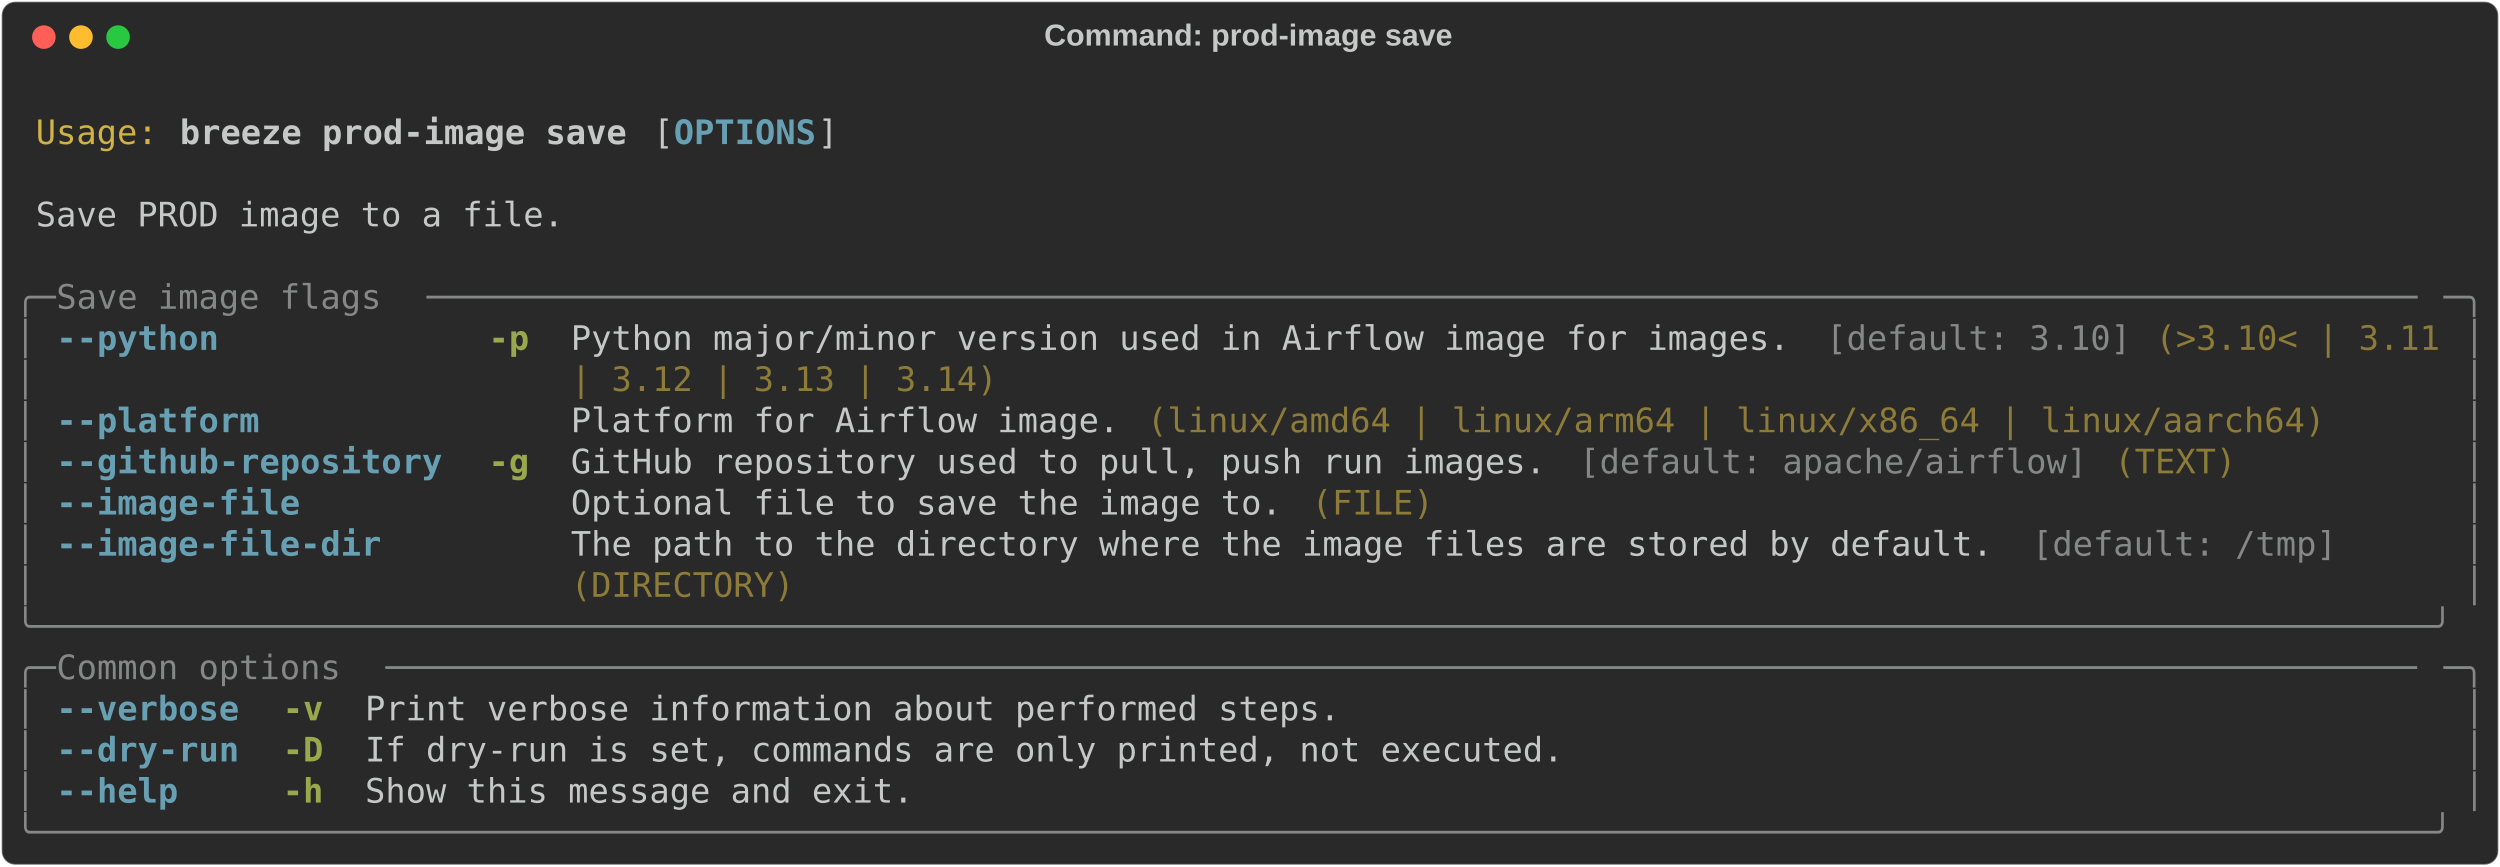
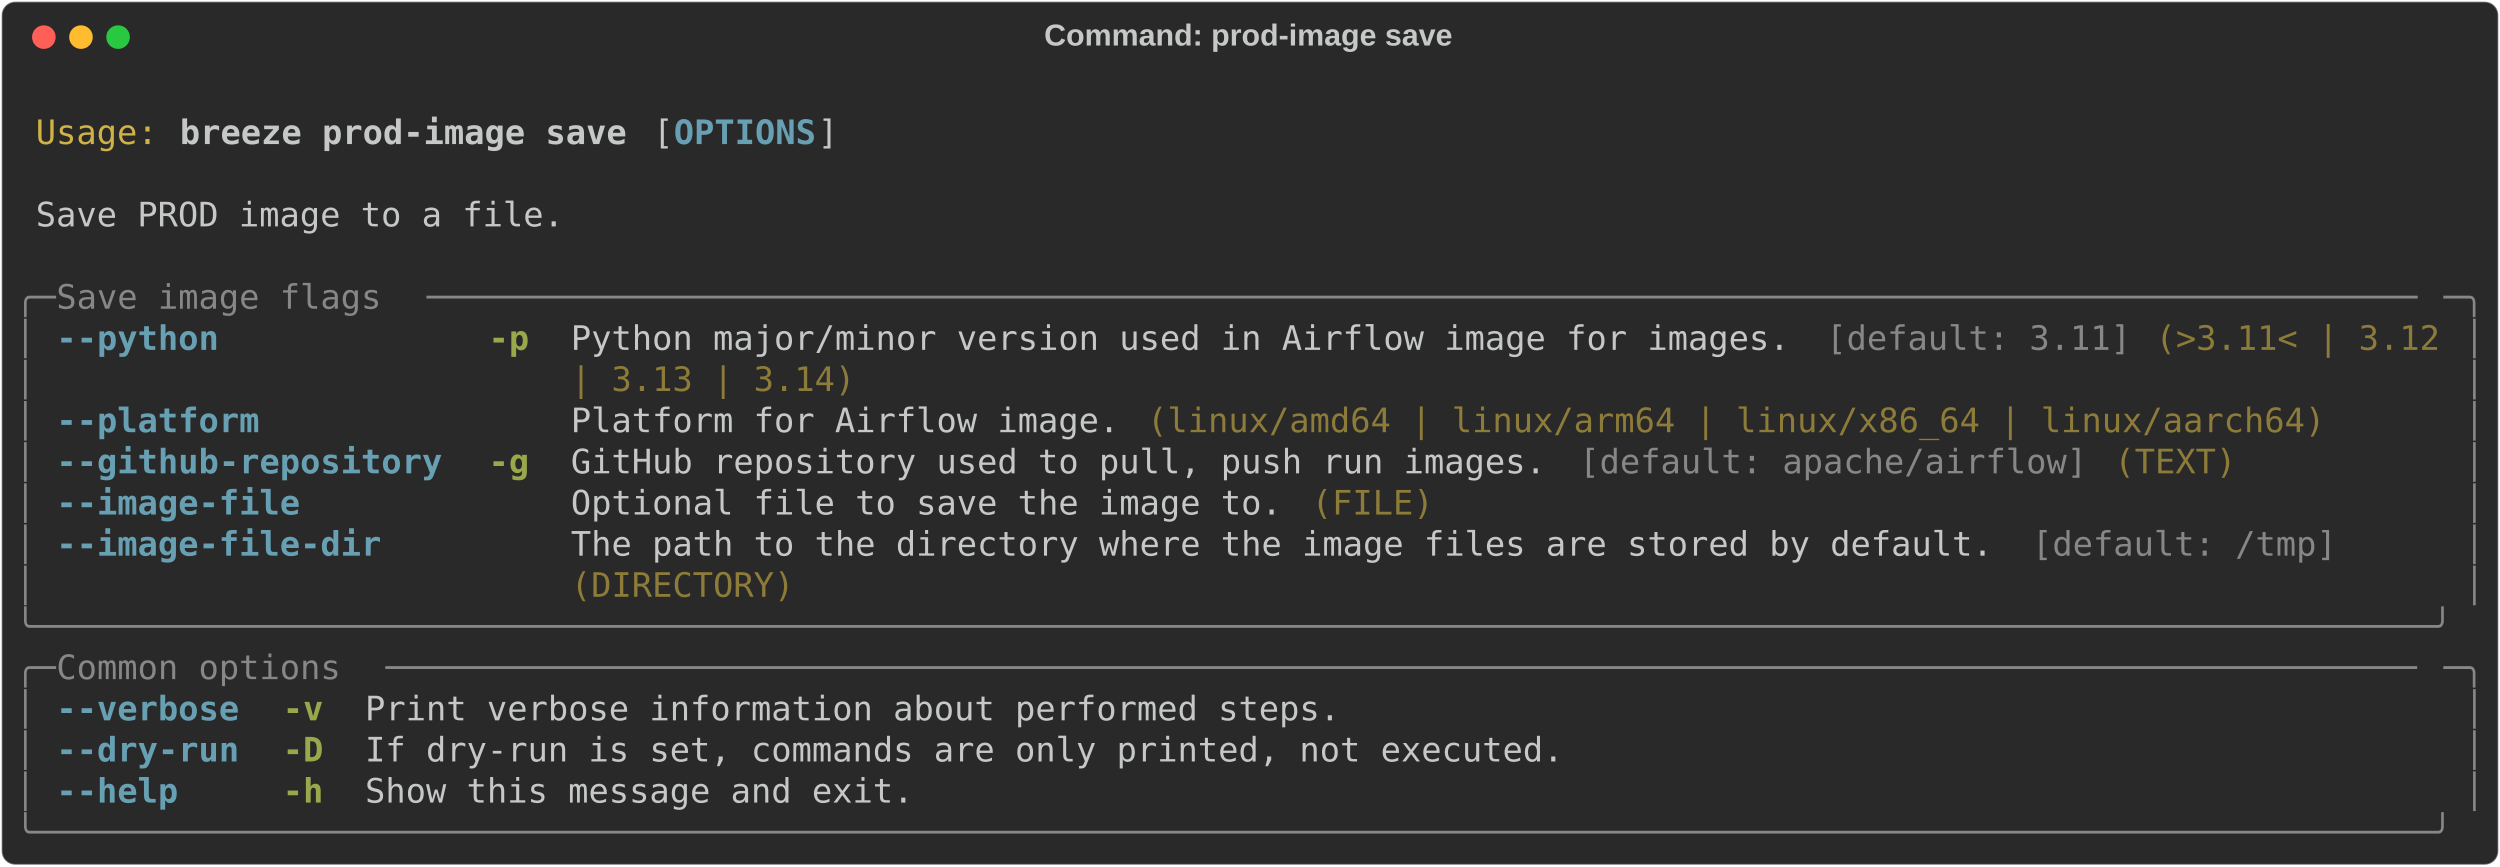
<svg xmlns="http://www.w3.org/2000/svg" class="rich-terminal" viewBox="0 0 1482 513.6">
  <style>

    @font-face {
        font-family: "Fira Code";
        src: local("FiraCode-Regular"),
                url("https://cdnjs.cloudflare.com/ajax/libs/firacode/6.2.0/woff2/FiraCode-Regular.woff2") format("woff2"),
                url("https://cdnjs.cloudflare.com/ajax/libs/firacode/6.2.0/woff/FiraCode-Regular.woff") format("woff");
        font-style: normal;
        font-weight: 400;
    }
    @font-face {
        font-family: "Fira Code";
        src: local("FiraCode-Bold"),
                url("https://cdnjs.cloudflare.com/ajax/libs/firacode/6.2.0/woff2/FiraCode-Bold.woff2") format("woff2"),
                url("https://cdnjs.cloudflare.com/ajax/libs/firacode/6.2.0/woff/FiraCode-Bold.woff") format("woff");
        font-style: bold;
        font-weight: 700;
    }

    .breeze-prod-image-save-matrix {
        font-family: Fira Code, monospace;
        font-size: 20px;
        line-height: 24.4px;
        font-variant-east-asian: full-width;
    }

    .breeze-prod-image-save-title {
        font-size: 18px;
        font-weight: bold;
        font-family: arial;
    }

    .breeze-prod-image-save-r1 { fill: #c5c8c6 }
.breeze-prod-image-save-r2 { fill: #d0b344 }
.breeze-prod-image-save-r3 { fill: #c5c8c6;font-weight: bold }
.breeze-prod-image-save-r4 { fill: #68a0b3;font-weight: bold }
.breeze-prod-image-save-r5 { fill: #868887 }
.breeze-prod-image-save-r6 { fill: #98a84b;font-weight: bold }
.breeze-prod-image-save-r7 { fill: #8d7b39 }
    </style>
  <defs>
    <clipPath id="breeze-prod-image-save-clip-terminal">
      <rect x="0" y="0" width="1463.0" height="462.6" />
    </clipPath>
    <clipPath id="breeze-prod-image-save-line-0">
      <rect x="0" y="1.5" width="1464" height="24.65" />
    </clipPath>
    <clipPath id="breeze-prod-image-save-line-1">
      <rect x="0" y="25.9" width="1464" height="24.65" />
    </clipPath>
    <clipPath id="breeze-prod-image-save-line-2">
      <rect x="0" y="50.3" width="1464" height="24.65" />
    </clipPath>
    <clipPath id="breeze-prod-image-save-line-3">
      <rect x="0" y="74.7" width="1464" height="24.65" />
    </clipPath>
    <clipPath id="breeze-prod-image-save-line-4">
      <rect x="0" y="99.1" width="1464" height="24.65" />
    </clipPath>
    <clipPath id="breeze-prod-image-save-line-5">
      <rect x="0" y="123.5" width="1464" height="24.65" />
    </clipPath>
    <clipPath id="breeze-prod-image-save-line-6">
      <rect x="0" y="147.9" width="1464" height="24.65" />
    </clipPath>
    <clipPath id="breeze-prod-image-save-line-7">
      <rect x="0" y="172.3" width="1464" height="24.65" />
    </clipPath>
    <clipPath id="breeze-prod-image-save-line-8">
      <rect x="0" y="196.7" width="1464" height="24.65" />
    </clipPath>
    <clipPath id="breeze-prod-image-save-line-9">
      <rect x="0" y="221.1" width="1464" height="24.65" />
    </clipPath>
    <clipPath id="breeze-prod-image-save-line-10">
      <rect x="0" y="245.5" width="1464" height="24.65" />
    </clipPath>
    <clipPath id="breeze-prod-image-save-line-11">
      <rect x="0" y="269.9" width="1464" height="24.65" />
    </clipPath>
    <clipPath id="breeze-prod-image-save-line-12">
      <rect x="0" y="294.3" width="1464" height="24.65" />
    </clipPath>
    <clipPath id="breeze-prod-image-save-line-13">
      <rect x="0" y="318.7" width="1464" height="24.65" />
    </clipPath>
    <clipPath id="breeze-prod-image-save-line-14">
      <rect x="0" y="343.1" width="1464" height="24.65" />
    </clipPath>
    <clipPath id="breeze-prod-image-save-line-15">
      <rect x="0" y="367.5" width="1464" height="24.65" />
    </clipPath>
    <clipPath id="breeze-prod-image-save-line-16">
      <rect x="0" y="391.9" width="1464" height="24.65" />
    </clipPath>
    <clipPath id="breeze-prod-image-save-line-17">
      <rect x="0" y="416.3" width="1464" height="24.65" />
    </clipPath>
  </defs>
  <rect fill="#292929" stroke="rgba(255,255,255,0.35)" stroke-width="1" x="1" y="1" width="1480" height="511.6" rx="8" />
  <text class="breeze-prod-image-save-title" fill="#c5c8c6" text-anchor="middle" x="740" y="27">Command: prod-image save</text>
  <g transform="translate(26,22)">
    <circle cx="0" cy="0" r="7" fill="#ff5f57" />
    <circle cx="22" cy="0" r="7" fill="#febc2e" />
    <circle cx="44" cy="0" r="7" fill="#28c840" />
  </g>
  <g transform="translate(9, 41)" clip-path="url(#breeze-prod-image-save-clip-terminal)">
    <g class="breeze-prod-image-save-matrix">
      <text class="breeze-prod-image-save-r1" x="1464" y="20" textLength="12.2" clip-path="url(#breeze-prod-image-save-line-0)">
</text>
      <text class="breeze-prod-image-save-r2" x="12.2" y="44.4" textLength="73.2" clip-path="url(#breeze-prod-image-save-line-1)">Usage:</text>
      <text class="breeze-prod-image-save-r3" x="97.6" y="44.4" textLength="268.4" clip-path="url(#breeze-prod-image-save-line-1)">breeze prod-image save</text>
      <text class="breeze-prod-image-save-r1" x="378.2" y="44.4" textLength="12.2" clip-path="url(#breeze-prod-image-save-line-1)">[</text>
      <text class="breeze-prod-image-save-r4" x="390.4" y="44.4" textLength="85.4" clip-path="url(#breeze-prod-image-save-line-1)">OPTIONS</text>
      <text class="breeze-prod-image-save-r1" x="475.8" y="44.4" textLength="12.2" clip-path="url(#breeze-prod-image-save-line-1)">]</text>
      <text class="breeze-prod-image-save-r1" x="1464" y="44.4" textLength="12.2" clip-path="url(#breeze-prod-image-save-line-1)">
</text>
      <text class="breeze-prod-image-save-r1" x="1464" y="68.8" textLength="12.2" clip-path="url(#breeze-prod-image-save-line-2)">
</text>
      <text class="breeze-prod-image-save-r1" x="12.2" y="93.2" textLength="317.2" clip-path="url(#breeze-prod-image-save-line-3)">Save PROD image to a file.</text>
      <text class="breeze-prod-image-save-r1" x="1464" y="93.2" textLength="12.2" clip-path="url(#breeze-prod-image-save-line-3)">
</text>
      <text class="breeze-prod-image-save-r1" x="1464" y="117.6" textLength="12.2" clip-path="url(#breeze-prod-image-save-line-4)">
</text>
      <text class="breeze-prod-image-save-r5" x="0" y="142" textLength="24.4" clip-path="url(#breeze-prod-image-save-line-5)">╭─</text>
      <text class="breeze-prod-image-save-r5" x="24.4" y="142" textLength="219.6" clip-path="url(#breeze-prod-image-save-line-5)"> Save image flags </text>
      <text class="breeze-prod-image-save-r5" x="244" y="142" textLength="1195.6" clip-path="url(#breeze-prod-image-save-line-5)">──────────────────────────────────────────────────────────────────────────────────────────────────</text>
      <text class="breeze-prod-image-save-r5" x="1439.6" y="142" textLength="24.4" clip-path="url(#breeze-prod-image-save-line-5)">─╮</text>
      <text class="breeze-prod-image-save-r1" x="1464" y="142" textLength="12.2" clip-path="url(#breeze-prod-image-save-line-5)">
</text>
      <text class="breeze-prod-image-save-r5" x="0" y="166.4" textLength="12.2" clip-path="url(#breeze-prod-image-save-line-6)">│</text>
      <text class="breeze-prod-image-save-r4" x="24.4" y="166.4" textLength="231.8" clip-path="url(#breeze-prod-image-save-line-6)">--python           </text>
      <text class="breeze-prod-image-save-r6" x="280.6" y="166.4" textLength="24.4" clip-path="url(#breeze-prod-image-save-line-6)">-p</text>
      <text class="breeze-prod-image-save-r1" x="329.4" y="166.4" textLength="744.2" clip-path="url(#breeze-prod-image-save-line-6)">Python major/minor version used in Airflow image for images. </text>
-       <text class="breeze-prod-image-save-r5" x="1073.6" y="166.4" textLength="183" clip-path="url(#breeze-prod-image-save-line-6)">[default: 3.10]</text>
-       <text class="breeze-prod-image-save-r7" x="1268.8" y="166.4" textLength="170.8" clip-path="url(#breeze-prod-image-save-line-6)">(&gt;3.10&lt; | 3.11</text>
+       <text class="breeze-prod-image-save-r5" x="1073.6" y="166.4" textLength="183" clip-path="url(#breeze-prod-image-save-line-6)">[default: 3.11]</text>
+       <text class="breeze-prod-image-save-r7" x="1268.8" y="166.4" textLength="170.8" clip-path="url(#breeze-prod-image-save-line-6)">(&gt;3.11&lt; | 3.12</text>
      <text class="breeze-prod-image-save-r5" x="1451.8" y="166.4" textLength="12.2" clip-path="url(#breeze-prod-image-save-line-6)">│</text>
      <text class="breeze-prod-image-save-r1" x="1464" y="166.4" textLength="12.2" clip-path="url(#breeze-prod-image-save-line-6)">
</text>
      <text class="breeze-prod-image-save-r5" x="0" y="190.8" textLength="12.2" clip-path="url(#breeze-prod-image-save-line-7)">│</text>
-       <text class="breeze-prod-image-save-r7" x="329.4" y="190.8" textLength="256.2" clip-path="url(#breeze-prod-image-save-line-7)">| 3.12 | 3.13 | 3.14)</text>
+       <text class="breeze-prod-image-save-r7" x="329.4" y="190.8" textLength="170.8" clip-path="url(#breeze-prod-image-save-line-7)">| 3.13 | 3.14)</text>
      <text class="breeze-prod-image-save-r5" x="1451.8" y="190.8" textLength="12.2" clip-path="url(#breeze-prod-image-save-line-7)">│</text>
      <text class="breeze-prod-image-save-r1" x="1464" y="190.8" textLength="12.2" clip-path="url(#breeze-prod-image-save-line-7)">
</text>
      <text class="breeze-prod-image-save-r5" x="0" y="215.2" textLength="12.2" clip-path="url(#breeze-prod-image-save-line-8)">│</text>
      <text class="breeze-prod-image-save-r4" x="24.4" y="215.2" textLength="231.8" clip-path="url(#breeze-prod-image-save-line-8)">--platform         </text>
      <text class="breeze-prod-image-save-r1" x="329.4" y="215.2" textLength="341.6" clip-path="url(#breeze-prod-image-save-line-8)">Platform for Airflow image. </text>
      <text class="breeze-prod-image-save-r7" x="671" y="215.2" textLength="707.6" clip-path="url(#breeze-prod-image-save-line-8)">(linux/amd64 | linux/arm64 | linux/x86_64 | linux/aarch64)</text>
      <text class="breeze-prod-image-save-r5" x="1451.8" y="215.2" textLength="12.2" clip-path="url(#breeze-prod-image-save-line-8)">│</text>
      <text class="breeze-prod-image-save-r1" x="1464" y="215.2" textLength="12.2" clip-path="url(#breeze-prod-image-save-line-8)">
</text>
      <text class="breeze-prod-image-save-r5" x="0" y="239.6" textLength="12.2" clip-path="url(#breeze-prod-image-save-line-9)">│</text>
      <text class="breeze-prod-image-save-r4" x="24.4" y="239.6" textLength="231.8" clip-path="url(#breeze-prod-image-save-line-9)">--github-repository</text>
      <text class="breeze-prod-image-save-r6" x="280.6" y="239.6" textLength="24.4" clip-path="url(#breeze-prod-image-save-line-9)">-g</text>
      <text class="breeze-prod-image-save-r1" x="329.4" y="239.6" textLength="597.8" clip-path="url(#breeze-prod-image-save-line-9)">GitHub repository used to pull, push run images. </text>
      <text class="breeze-prod-image-save-r5" x="927.2" y="239.6" textLength="305" clip-path="url(#breeze-prod-image-save-line-9)">[default: apache/airflow]</text>
      <text class="breeze-prod-image-save-r7" x="1244.4" y="239.6" textLength="73.2" clip-path="url(#breeze-prod-image-save-line-9)">(TEXT)</text>
      <text class="breeze-prod-image-save-r5" x="1451.8" y="239.6" textLength="12.2" clip-path="url(#breeze-prod-image-save-line-9)">│</text>
      <text class="breeze-prod-image-save-r1" x="1464" y="239.6" textLength="12.2" clip-path="url(#breeze-prod-image-save-line-9)">
</text>
      <text class="breeze-prod-image-save-r5" x="0" y="264" textLength="12.2" clip-path="url(#breeze-prod-image-save-line-10)">│</text>
      <text class="breeze-prod-image-save-r4" x="24.4" y="264" textLength="231.8" clip-path="url(#breeze-prod-image-save-line-10)">--image-file       </text>
      <text class="breeze-prod-image-save-r1" x="329.4" y="264" textLength="439.2" clip-path="url(#breeze-prod-image-save-line-10)">Optional file to save the image to. </text>
      <text class="breeze-prod-image-save-r7" x="768.6" y="264" textLength="73.2" clip-path="url(#breeze-prod-image-save-line-10)">(FILE)</text>
      <text class="breeze-prod-image-save-r5" x="1451.8" y="264" textLength="12.2" clip-path="url(#breeze-prod-image-save-line-10)">│</text>
      <text class="breeze-prod-image-save-r1" x="1464" y="264" textLength="12.2" clip-path="url(#breeze-prod-image-save-line-10)">
</text>
      <text class="breeze-prod-image-save-r5" x="0" y="288.4" textLength="12.2" clip-path="url(#breeze-prod-image-save-line-11)">│</text>
      <text class="breeze-prod-image-save-r4" x="24.4" y="288.4" textLength="231.8" clip-path="url(#breeze-prod-image-save-line-11)">--image-file-dir   </text>
      <text class="breeze-prod-image-save-r1" x="329.4" y="288.4" textLength="866.2" clip-path="url(#breeze-prod-image-save-line-11)">The path to the directory where the image files are stored by default. </text>
      <text class="breeze-prod-image-save-r5" x="1195.6" y="288.4" textLength="183" clip-path="url(#breeze-prod-image-save-line-11)">[default: /tmp]</text>
      <text class="breeze-prod-image-save-r5" x="1451.8" y="288.4" textLength="12.2" clip-path="url(#breeze-prod-image-save-line-11)">│</text>
      <text class="breeze-prod-image-save-r1" x="1464" y="288.4" textLength="12.2" clip-path="url(#breeze-prod-image-save-line-11)">
</text>
      <text class="breeze-prod-image-save-r5" x="0" y="312.8" textLength="12.2" clip-path="url(#breeze-prod-image-save-line-12)">│</text>
      <text class="breeze-prod-image-save-r7" x="329.4" y="312.8" textLength="134.2" clip-path="url(#breeze-prod-image-save-line-12)">(DIRECTORY)</text>
      <text class="breeze-prod-image-save-r5" x="1451.8" y="312.8" textLength="12.2" clip-path="url(#breeze-prod-image-save-line-12)">│</text>
      <text class="breeze-prod-image-save-r1" x="1464" y="312.8" textLength="12.2" clip-path="url(#breeze-prod-image-save-line-12)">
</text>
      <text class="breeze-prod-image-save-r5" x="0" y="337.2" textLength="1464" clip-path="url(#breeze-prod-image-save-line-13)">╰──────────────────────────────────────────────────────────────────────────────────────────────────────────────────────╯</text>
      <text class="breeze-prod-image-save-r1" x="1464" y="337.2" textLength="12.2" clip-path="url(#breeze-prod-image-save-line-13)">
</text>
      <text class="breeze-prod-image-save-r5" x="0" y="361.6" textLength="24.4" clip-path="url(#breeze-prod-image-save-line-14)">╭─</text>
      <text class="breeze-prod-image-save-r5" x="24.4" y="361.6" textLength="195.2" clip-path="url(#breeze-prod-image-save-line-14)"> Common options </text>
      <text class="breeze-prod-image-save-r5" x="219.6" y="361.6" textLength="1220" clip-path="url(#breeze-prod-image-save-line-14)">────────────────────────────────────────────────────────────────────────────────────────────────────</text>
      <text class="breeze-prod-image-save-r5" x="1439.6" y="361.6" textLength="24.4" clip-path="url(#breeze-prod-image-save-line-14)">─╮</text>
      <text class="breeze-prod-image-save-r1" x="1464" y="361.6" textLength="12.2" clip-path="url(#breeze-prod-image-save-line-14)">
</text>
      <text class="breeze-prod-image-save-r5" x="0" y="386" textLength="12.2" clip-path="url(#breeze-prod-image-save-line-15)">│</text>
      <text class="breeze-prod-image-save-r4" x="24.4" y="386" textLength="109.8" clip-path="url(#breeze-prod-image-save-line-15)">--verbose</text>
      <text class="breeze-prod-image-save-r6" x="158.6" y="386" textLength="24.4" clip-path="url(#breeze-prod-image-save-line-15)">-v</text>
      <text class="breeze-prod-image-save-r1" x="207.4" y="386" textLength="585.6" clip-path="url(#breeze-prod-image-save-line-15)">Print verbose information about performed steps.</text>
      <text class="breeze-prod-image-save-r5" x="1451.8" y="386" textLength="12.2" clip-path="url(#breeze-prod-image-save-line-15)">│</text>
      <text class="breeze-prod-image-save-r1" x="1464" y="386" textLength="12.2" clip-path="url(#breeze-prod-image-save-line-15)">
</text>
      <text class="breeze-prod-image-save-r5" x="0" y="410.4" textLength="12.2" clip-path="url(#breeze-prod-image-save-line-16)">│</text>
      <text class="breeze-prod-image-save-r4" x="24.4" y="410.4" textLength="109.8" clip-path="url(#breeze-prod-image-save-line-16)">--dry-run</text>
      <text class="breeze-prod-image-save-r6" x="158.6" y="410.4" textLength="24.4" clip-path="url(#breeze-prod-image-save-line-16)">-D</text>
      <text class="breeze-prod-image-save-r1" x="207.4" y="410.4" textLength="719.8" clip-path="url(#breeze-prod-image-save-line-16)">If dry-run is set, commands are only printed, not executed.</text>
      <text class="breeze-prod-image-save-r5" x="1451.8" y="410.4" textLength="12.2" clip-path="url(#breeze-prod-image-save-line-16)">│</text>
      <text class="breeze-prod-image-save-r1" x="1464" y="410.4" textLength="12.2" clip-path="url(#breeze-prod-image-save-line-16)">
</text>
      <text class="breeze-prod-image-save-r5" x="0" y="434.8" textLength="12.2" clip-path="url(#breeze-prod-image-save-line-17)">│</text>
      <text class="breeze-prod-image-save-r4" x="24.4" y="434.8" textLength="109.8" clip-path="url(#breeze-prod-image-save-line-17)">--help   </text>
      <text class="breeze-prod-image-save-r6" x="158.6" y="434.8" textLength="24.4" clip-path="url(#breeze-prod-image-save-line-17)">-h</text>
      <text class="breeze-prod-image-save-r1" x="207.4" y="434.8" textLength="329.4" clip-path="url(#breeze-prod-image-save-line-17)">Show this message and exit.</text>
      <text class="breeze-prod-image-save-r5" x="1451.8" y="434.8" textLength="12.2" clip-path="url(#breeze-prod-image-save-line-17)">│</text>
      <text class="breeze-prod-image-save-r1" x="1464" y="434.8" textLength="12.2" clip-path="url(#breeze-prod-image-save-line-17)">
</text>
      <text class="breeze-prod-image-save-r5" x="0" y="459.2" textLength="1464" clip-path="url(#breeze-prod-image-save-line-18)">╰──────────────────────────────────────────────────────────────────────────────────────────────────────────────────────╯</text>
      <text class="breeze-prod-image-save-r1" x="1464" y="459.2" textLength="12.2" clip-path="url(#breeze-prod-image-save-line-18)">
</text>
    </g>
  </g>
</svg>
